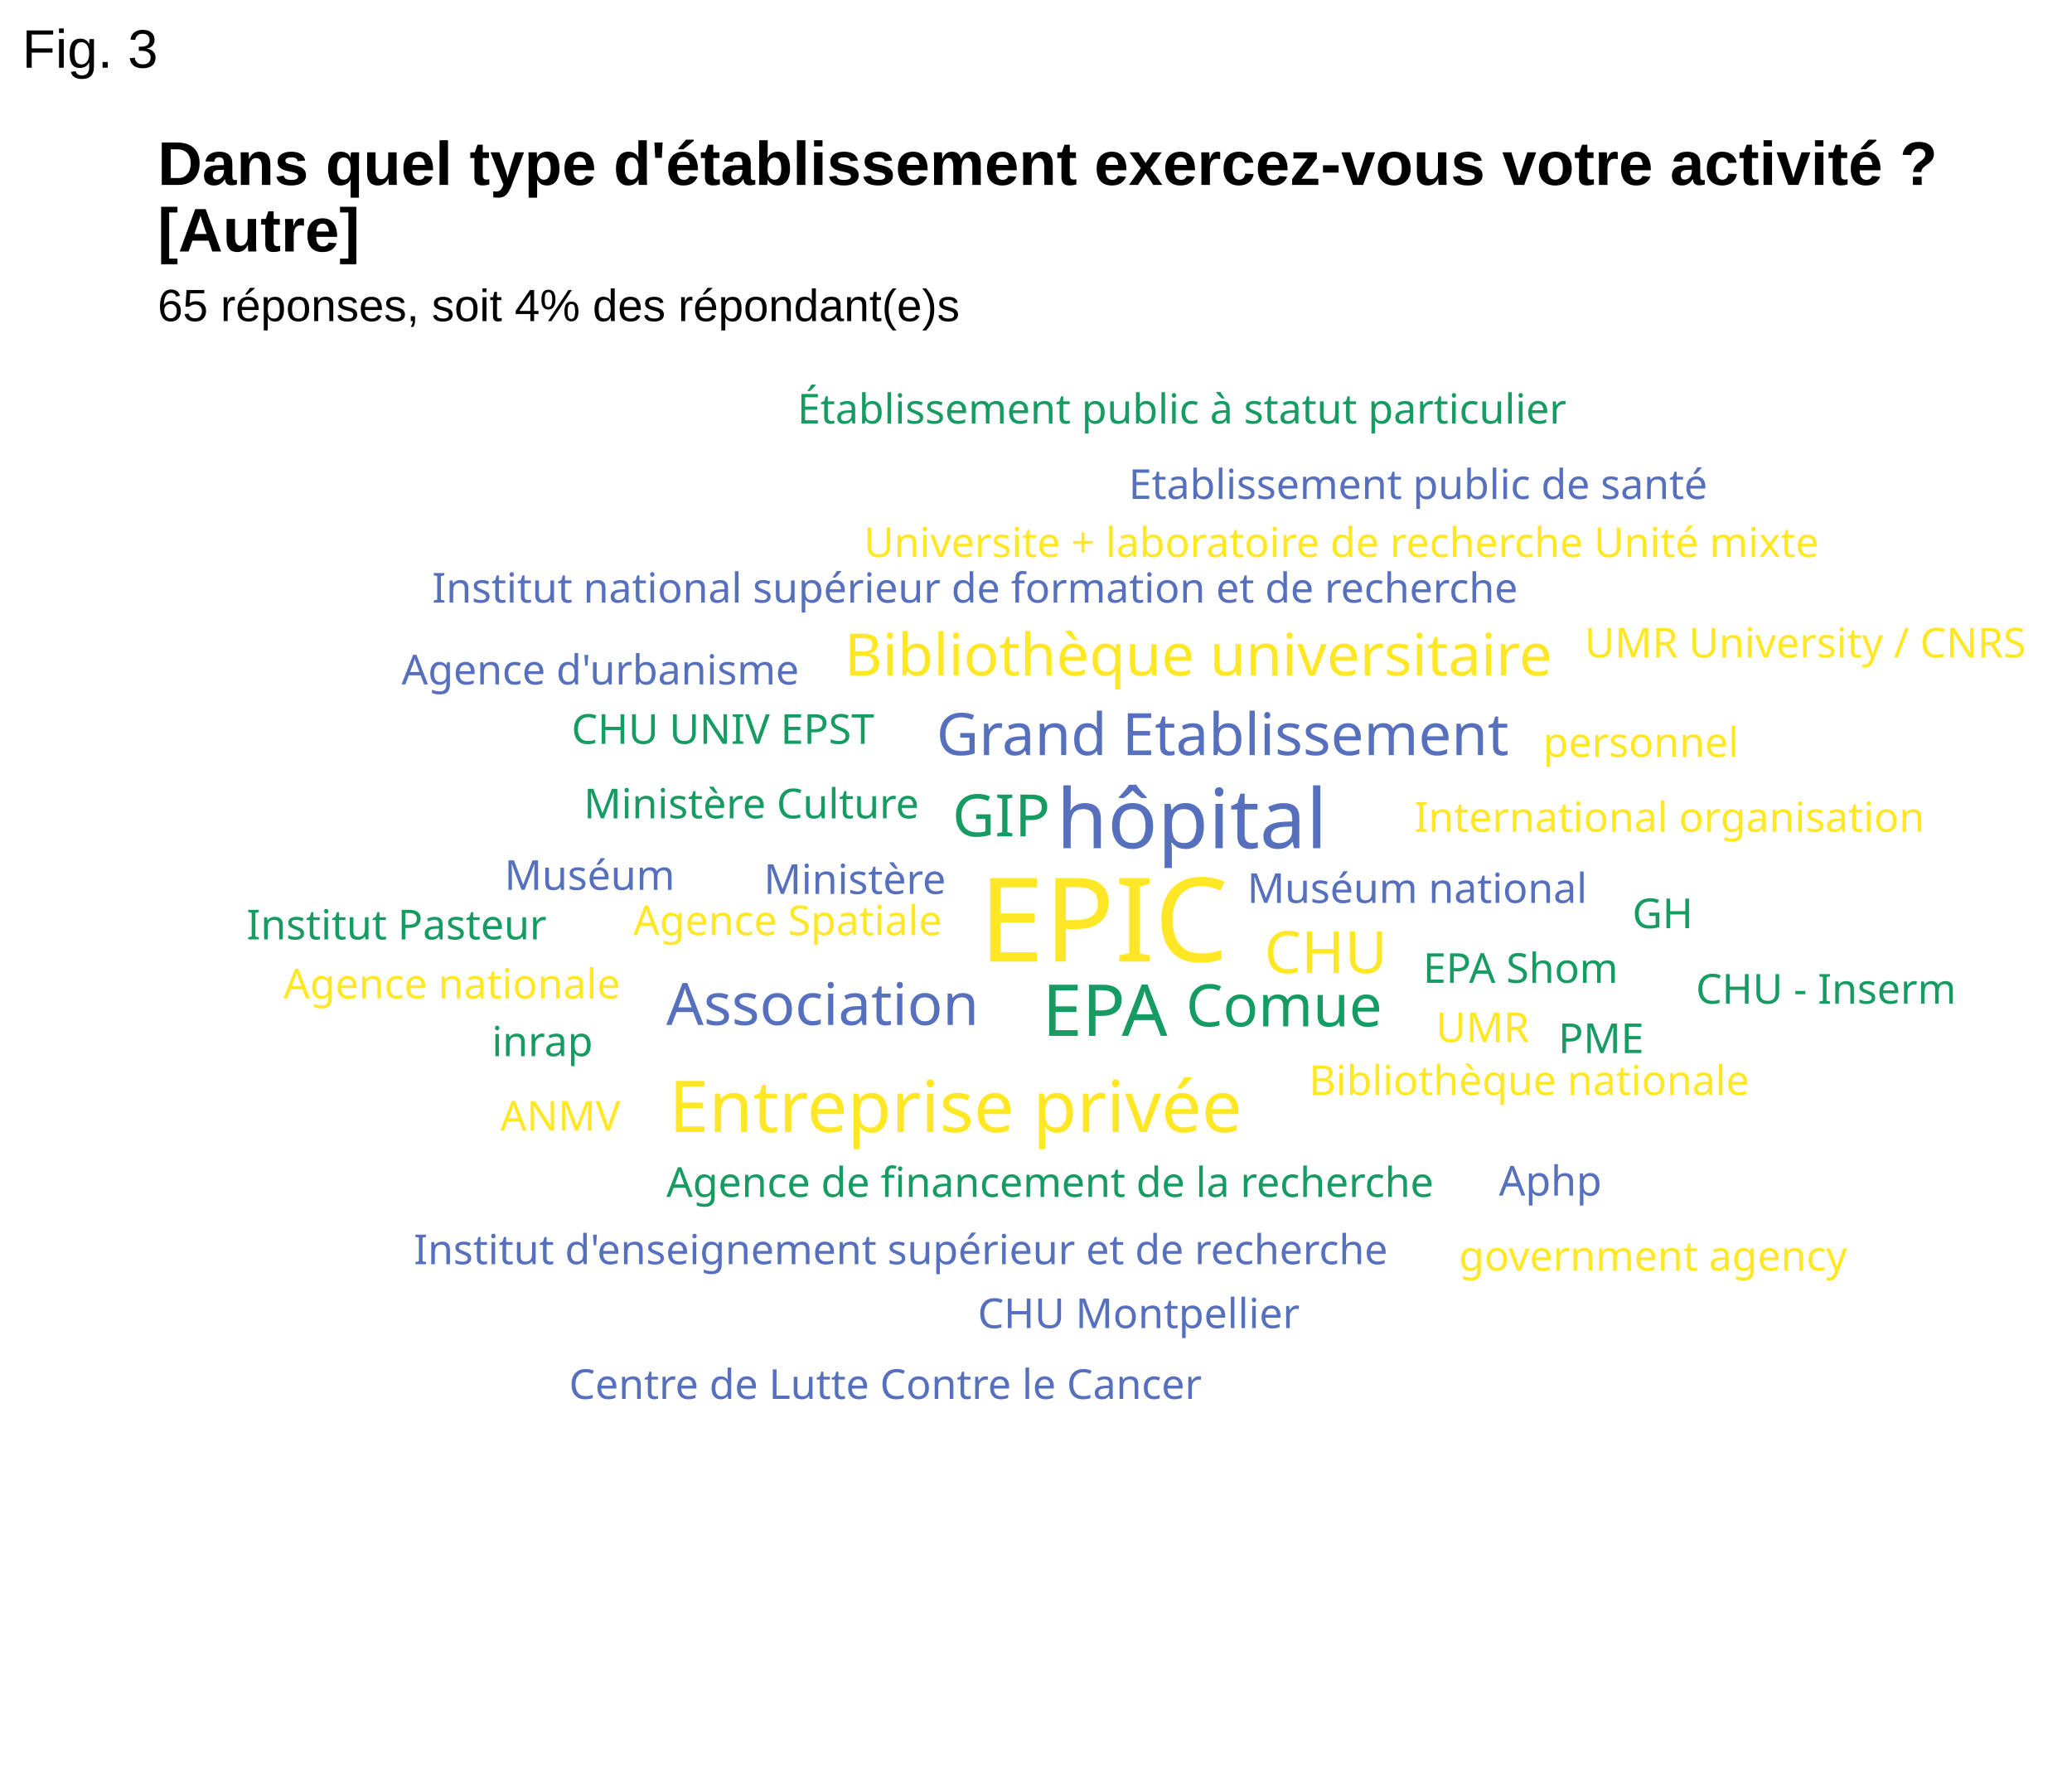
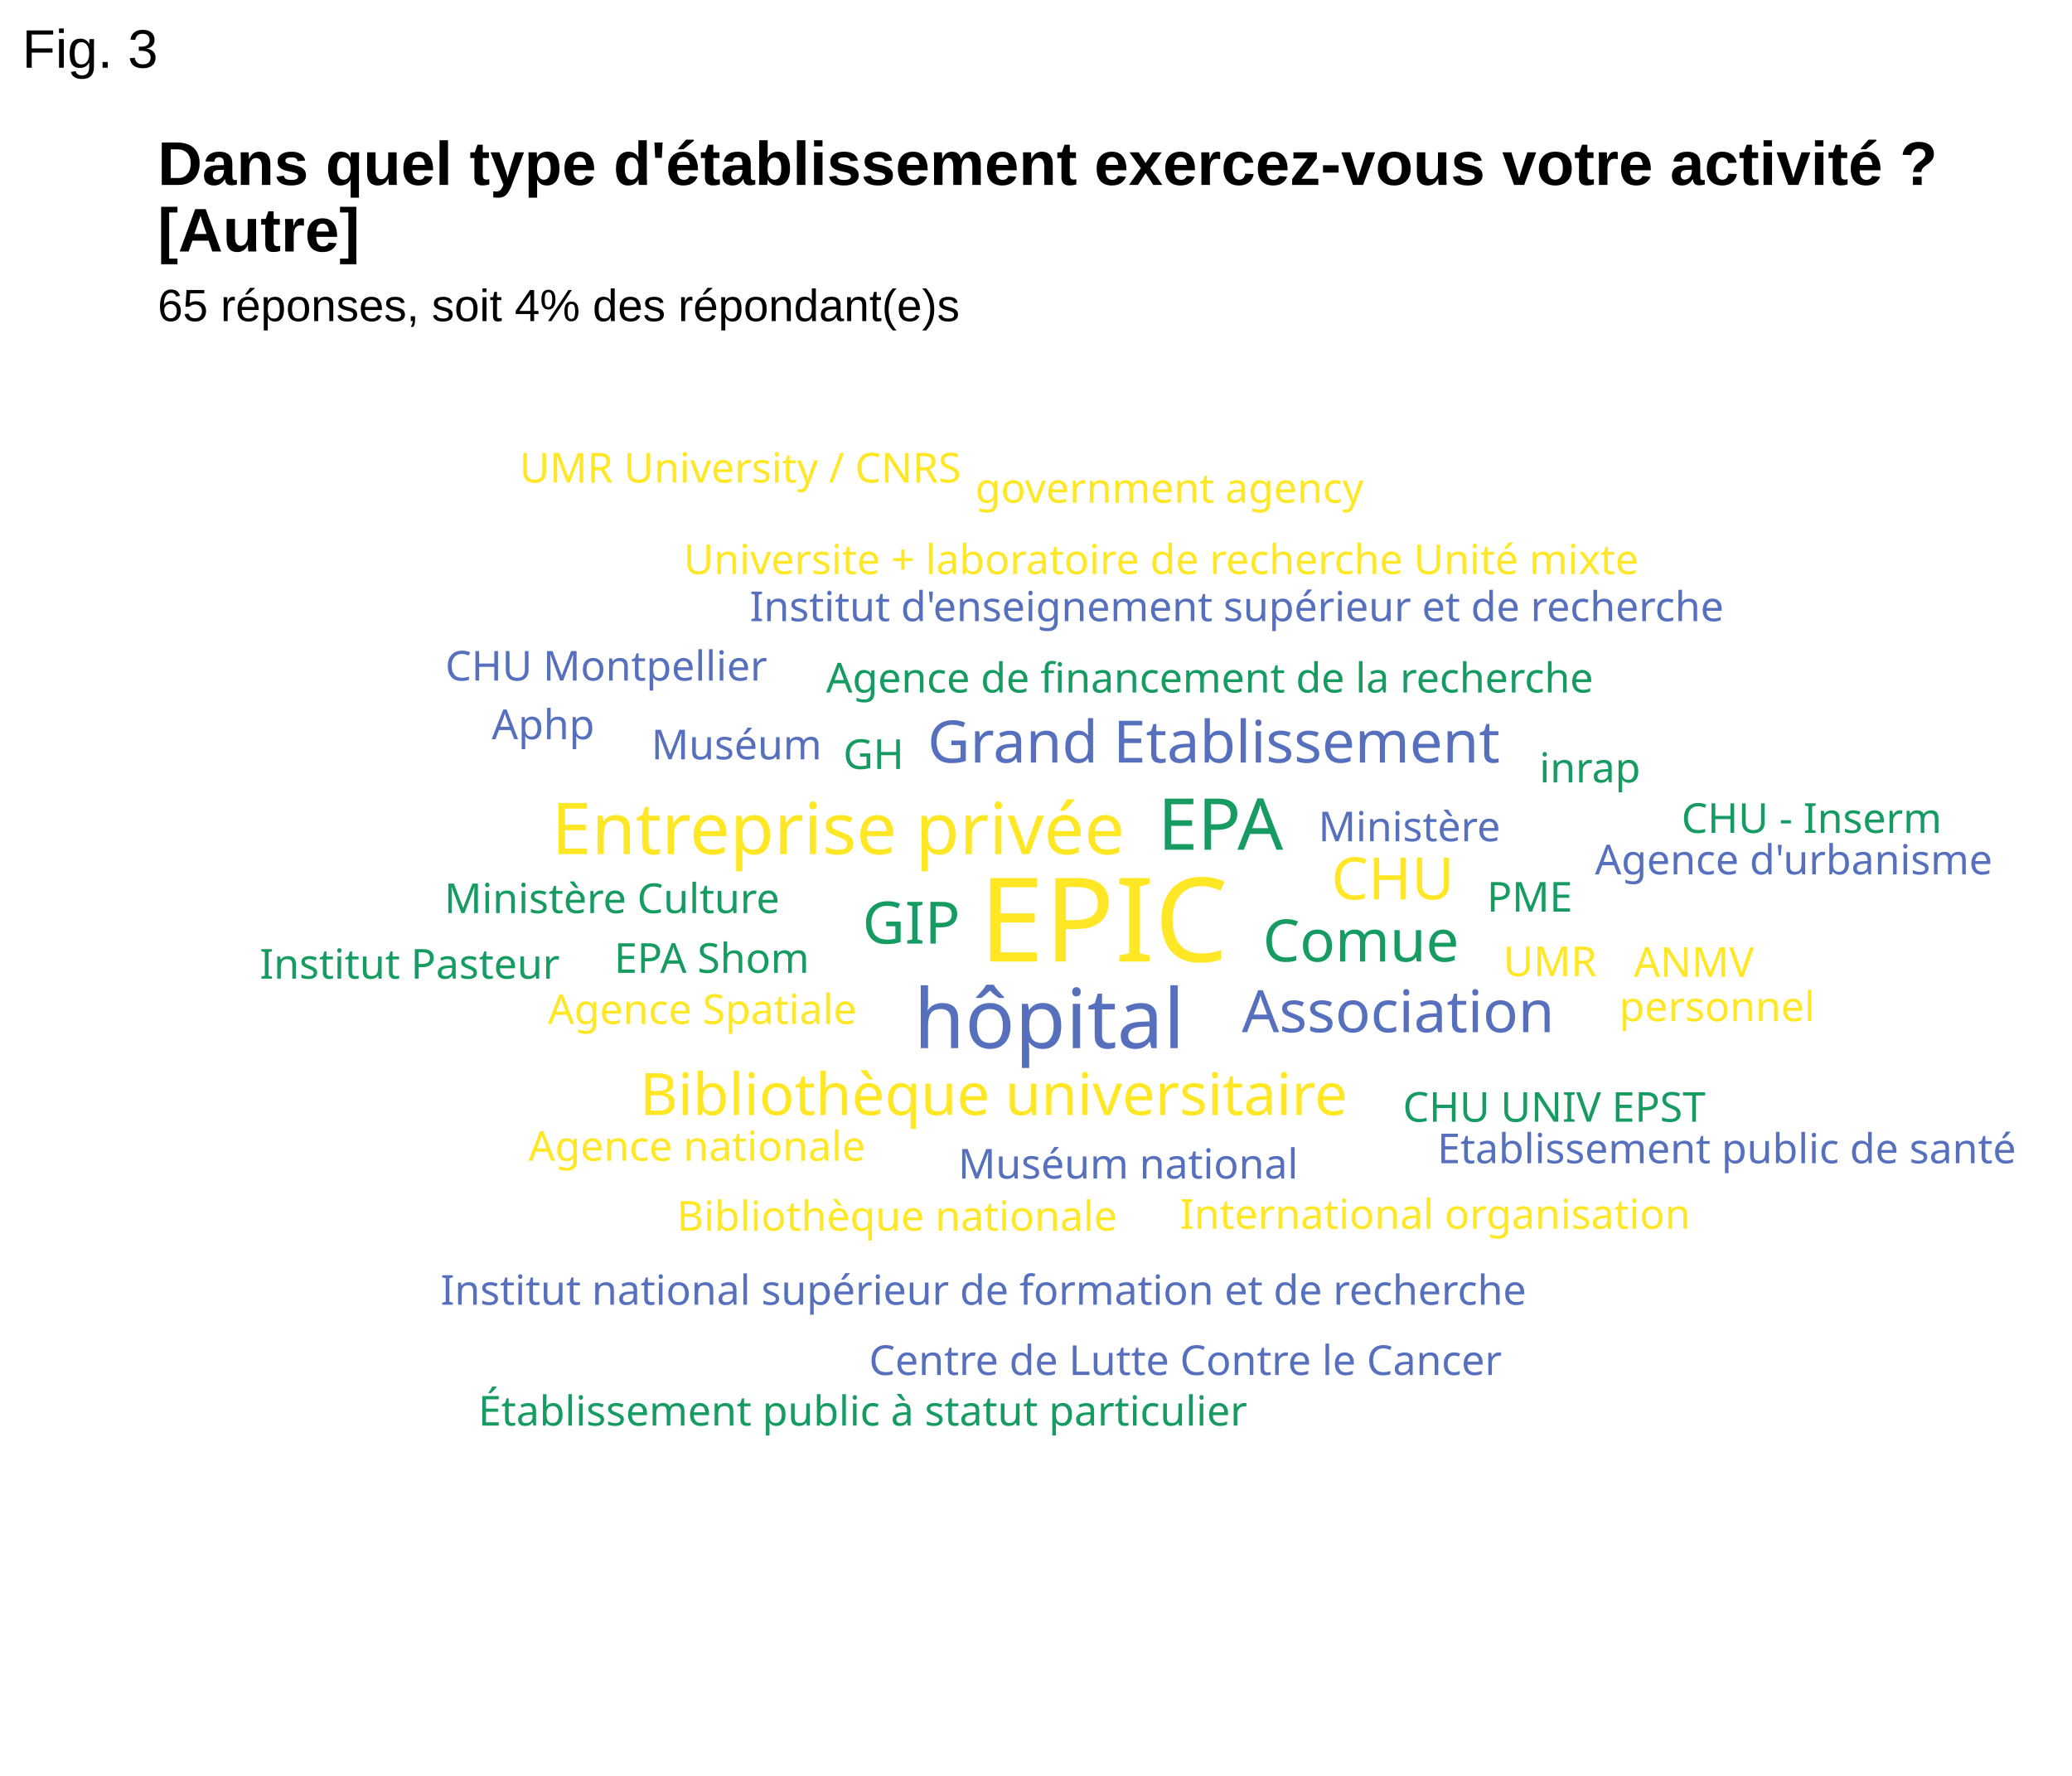
<svg xmlns="http://www.w3.org/2000/svg" class="svglite" width="504.00pt" height="432.00pt" viewBox="0 0 504.00 432.00">
  <defs>
    <style type="text/css">
    .svglite line, .svglite polyline, .svglite polygon, .svglite path, .svglite rect, .svglite circle {
      fill: none;
      stroke: #000000;
      stroke-linecap: round;
      stroke-linejoin: round;
      stroke-miterlimit: 10.00;
    }
    .svglite text {
      white-space: pre;
    }
  </style>
  </defs>
  <rect width="100%" height="100%" style="stroke: none; fill: none;" />
  <defs>
    <clipPath id="cpMC4wMHw1MDQuMDB8MC4wMHw0MzIuMDA=">
      <rect x="0.00" y="0.00" width="504.00" height="432.00" />
    </clipPath>
  </defs>
  <g clip-path="url(#cpMC4wMHw1MDQuMDB8MC4wMHw0MzIuMDA=)">
</g>
  <defs>
    <clipPath id="cpMzguMzV8NDk4LjUyfDIwLjk4fDQyNi41Mg==">
      <rect x="38.35" y="20.98" width="460.17" height="405.54" />
    </clipPath>
  </defs>
  <g clip-path="url(#cpMzguMzV8NDk4LjUyfDIwLjk4fDQyNi41Mg==)">
    <text x="268.43" y="233.91" text-anchor="middle" style="font-size: 28.45px;fill: #FFE725; font-family: &quot;Noto Sans&quot;;" textLength="60.63px" lengthAdjust="spacingAndGlyphs">EPIC</text>
-     <text x="289.92" y="206.33" text-anchor="middle" style="font-size: 20.12px;fill: #5770BE; font-family: &quot;Noto Sans&quot;;" textLength="65.89px" lengthAdjust="spacingAndGlyphs">hôpital</text>
-     <text x="268.75" y="251.98" text-anchor="middle" style="font-size: 17.42px;fill: #169B62; font-family: &quot;Noto Sans&quot;;" textLength="31.36px" lengthAdjust="spacingAndGlyphs">EPA</text>
-     <text x="232.42" y="275.38" text-anchor="middle" style="font-size: 17.42px;fill: #FFE725; font-family: &quot;Noto Sans&quot;;" textLength="139.77px" lengthAdjust="spacingAndGlyphs">Entreprise privée</text>
-     <text x="297.39" y="183.68" text-anchor="middle" style="font-size: 14.23px;fill: #5770BE; font-family: &quot;Noto Sans&quot;;" textLength="139.41px" lengthAdjust="spacingAndGlyphs">Grand Etablissement</text>
-     <text x="243.55" y="203.45" text-anchor="middle" style="font-size: 14.23px;fill: #169B62; font-family: &quot;Noto Sans&quot;;" textLength="23.77px" lengthAdjust="spacingAndGlyphs">GIP</text>
-     <text x="291.46" y="164.31" text-anchor="middle" style="font-size: 14.23px;fill: #FFE725; font-family: &quot;Noto Sans&quot;;" textLength="172.32px" lengthAdjust="spacingAndGlyphs">Bibliothèque universitaire</text>
-     <text x="200.08" y="249.33" text-anchor="middle" style="font-size: 14.23px;fill: #5770BE; font-family: &quot;Noto Sans&quot;;" textLength="75.98px" lengthAdjust="spacingAndGlyphs">Association</text>
-     <text x="312.33" y="249.67" text-anchor="middle" style="font-size: 14.23px;fill: #169B62; font-family: &quot;Noto Sans&quot;;" textLength="47.69px" lengthAdjust="spacingAndGlyphs">Comue</text>
-     <text x="322.49" y="236.71" text-anchor="middle" style="font-size: 14.23px;fill: #FFE725; font-family: &quot;Noto Sans&quot;;" textLength="29.92px" lengthAdjust="spacingAndGlyphs">CHU</text>
-     <text x="207.94" y="217.46" text-anchor="middle" style="font-size: 10.06px;fill: #5770BE; font-family: &quot;Noto Sans&quot;;" textLength="44.42px" lengthAdjust="spacingAndGlyphs">Ministère</text>
-     <text x="255.40" y="291.16" text-anchor="middle" style="font-size: 10.06px;fill: #169B62; font-family: &quot;Noto Sans&quot;;" textLength="186.79px" lengthAdjust="spacingAndGlyphs">Agence de financement de la recherche</text>
-     <text x="191.59" y="227.49" text-anchor="middle" style="font-size: 10.06px;fill: #FFE725; font-family: &quot;Noto Sans&quot;;" textLength="75.02px" lengthAdjust="spacingAndGlyphs">Agence Spatiale</text>
-     <text x="344.73" y="219.64" text-anchor="middle" style="font-size: 10.06px;fill: #5770BE; font-family: &quot;Noto Sans&quot;;" textLength="82.59px" lengthAdjust="spacingAndGlyphs">Muséum national</text>
-     <text x="182.78" y="199.07" text-anchor="middle" style="font-size: 10.06px;fill: #169B62; font-family: &quot;Noto Sans&quot;;" textLength="81.84px" lengthAdjust="spacingAndGlyphs">Ministère Culture</text>
-     <text x="371.96" y="266.38" text-anchor="middle" style="font-size: 10.06px;fill: #FFE725; font-family: &quot;Noto Sans&quot;;" textLength="106.97px" lengthAdjust="spacingAndGlyphs">Bibliothèque nationale</text>
-     <text x="219.10" y="307.53" text-anchor="middle" style="font-size: 10.06px;fill: #5770BE; font-family: &quot;Noto Sans&quot;;" textLength="237.61px" lengthAdjust="spacingAndGlyphs">Institut d'enseignement supérieur et de recherche</text>
-     <text x="369.88" y="239.09" text-anchor="middle" style="font-size: 10.06px;fill: #169B62; font-family: &quot;Noto Sans&quot;;" textLength="47.89px" lengthAdjust="spacingAndGlyphs">EPA Shom</text>
-     <text x="406.08" y="202.34" text-anchor="middle" style="font-size: 10.06px;fill: #FFE725; font-family: &quot;Noto Sans&quot;;" textLength="124.03px" lengthAdjust="spacingAndGlyphs">International organisation</text>
-     <text x="237.15" y="146.59" text-anchor="middle" style="font-size: 10.06px;fill: #5770BE; font-family: &quot;Noto Sans&quot;;" textLength="264.15px" lengthAdjust="spacingAndGlyphs">Institut national supérieur de formation et de recherche</text>
-     <text x="175.84" y="180.94" text-anchor="middle" style="font-size: 10.06px;fill: #169B62; font-family: &quot;Noto Sans&quot;;" textLength="73.55px" lengthAdjust="spacingAndGlyphs">CHU UNIV EPST</text>
-     <text x="360.62" y="253.50" text-anchor="middle" style="font-size: 10.06px;fill: #FFE725; font-family: &quot;Noto Sans&quot;;" textLength="22.71px" lengthAdjust="spacingAndGlyphs">UMR</text>
-     <text x="143.44" y="216.47" text-anchor="middle" style="font-size: 10.06px;fill: #5770BE; font-family: &quot;Noto Sans&quot;;" textLength="41.40px" lengthAdjust="spacingAndGlyphs">Muséum</text>
-     <text x="389.46" y="256.17" text-anchor="middle" style="font-size: 10.06px;fill: #169B62; font-family: &quot;Noto Sans&quot;;" textLength="20.78px" lengthAdjust="spacingAndGlyphs">PME</text>
-     <text x="109.92" y="242.89" text-anchor="middle" style="font-size: 10.06px;fill: #FFE725; font-family: &quot;Noto Sans&quot;;" textLength="81.82px" lengthAdjust="spacingAndGlyphs">Agence nationale</text>
-     <text x="146.02" y="166.50" text-anchor="middle" style="font-size: 10.06px;fill: #5770BE; font-family: &quot;Noto Sans&quot;;" textLength="96.85px" lengthAdjust="spacingAndGlyphs">Agence d'urbanisme</text>
-     <text x="131.93" y="256.92" text-anchor="middle" style="font-size: 10.06px;fill: #169B62; font-family: &quot;Noto Sans&quot;;" textLength="24.76px" lengthAdjust="spacingAndGlyphs">inrap</text>
-     <text x="326.27" y="135.51" text-anchor="middle" style="font-size: 10.06px;fill: #FFE725; font-family: &quot;Noto Sans&quot;;" textLength="235.41px" lengthAdjust="spacingAndGlyphs">Universite  + laboratoire de recherche Unité mixte</text>
-     <text x="276.99" y="323.07" text-anchor="middle" style="font-size: 10.06px;fill: #5770BE; font-family: &quot;Noto Sans&quot;;" textLength="78.21px" lengthAdjust="spacingAndGlyphs">CHU Montpellier</text>
-     <text x="404.44" y="225.79" text-anchor="middle" style="font-size: 10.06px;fill: #169B62; font-family: &quot;Noto Sans&quot;;" textLength="14.76px" lengthAdjust="spacingAndGlyphs">GH</text>
-     <text x="399.15" y="184.14" text-anchor="middle" style="font-size: 10.06px;fill: #FFE725; font-family: &quot;Noto Sans&quot;;" textLength="47.55px" lengthAdjust="spacingAndGlyphs">personnel</text>
-     <text x="344.94" y="121.38" text-anchor="middle" style="font-size: 10.06px;fill: #5770BE; font-family: &quot;Noto Sans&quot;;" textLength="140.60px" lengthAdjust="spacingAndGlyphs">Etablissement public de santé</text>
-     <text x="96.47" y="228.52" text-anchor="middle" style="font-size: 10.06px;fill: #169B62; font-family: &quot;Noto Sans&quot;;" textLength="72.89px" lengthAdjust="spacingAndGlyphs">Institut Pasteur</text>
-     <text x="136.30" y="275.03" text-anchor="middle" style="font-size: 10.06px;fill: #FFE725; font-family: &quot;Noto Sans&quot;;" textLength="29.20px" lengthAdjust="spacingAndGlyphs">ANMV</text>
-     <text x="377.11" y="290.84" text-anchor="middle" style="font-size: 10.06px;fill: #5770BE; font-family: &quot;Noto Sans&quot;;" textLength="24.98px" lengthAdjust="spacingAndGlyphs">Aphp</text>
-     <text x="444.17" y="244.15" text-anchor="middle" style="font-size: 10.06px;fill: #169B62; font-family: &quot;Noto Sans&quot;;" textLength="63.23px" lengthAdjust="spacingAndGlyphs">CHU - Inserm</text>
-     <text x="402.10" y="309.08" text-anchor="middle" style="font-size: 10.06px;fill: #FFE725; font-family: &quot;Noto Sans&quot;;" textLength="94.53px" lengthAdjust="spacingAndGlyphs">government agency</text>
-     <text x="215.38" y="340.30" text-anchor="middle" style="font-size: 10.06px;fill: #5770BE; font-family: &quot;Noto Sans&quot;;" textLength="154.14px" lengthAdjust="spacingAndGlyphs">Centre de Lutte Contre le Cancer</text>
-     <text x="287.49" y="103.03" text-anchor="middle" style="font-size: 10.06px;fill: #169B62; font-family: &quot;Noto Sans&quot;;" textLength="186.81px" lengthAdjust="spacingAndGlyphs">Établissement public à statut particulier</text>
-     <text x="439.11" y="159.94" text-anchor="middle" style="font-size: 10.06px;fill: #FFE725; font-family: &quot;Noto Sans&quot;;" textLength="107.26px" lengthAdjust="spacingAndGlyphs">UMR University / CNRS</text>
+     <text x="255.22" y="254.97" text-anchor="middle" style="font-size: 20.12px;fill: #5770BE; font-family: &quot;Noto Sans&quot;;" textLength="65.89px" lengthAdjust="spacingAndGlyphs">hôpital</text>
+     <text x="296.88" y="206.71" text-anchor="middle" style="font-size: 17.42px;fill: #169B62; font-family: &quot;Noto Sans&quot;;" textLength="31.36px" lengthAdjust="spacingAndGlyphs">EPA</text>
+     <text x="203.87" y="207.78" text-anchor="middle" style="font-size: 17.42px;fill: #FFE725; font-family: &quot;Noto Sans&quot;;" textLength="139.77px" lengthAdjust="spacingAndGlyphs">Entreprise privée</text>
+     <text x="295.23" y="185.50" text-anchor="middle" style="font-size: 14.23px;fill: #5770BE; font-family: &quot;Noto Sans&quot;;" textLength="139.41px" lengthAdjust="spacingAndGlyphs">Grand Etablissement</text>
+     <text x="221.66" y="229.54" text-anchor="middle" style="font-size: 14.23px;fill: #169B62; font-family: &quot;Noto Sans&quot;;" textLength="23.77px" lengthAdjust="spacingAndGlyphs">GIP</text>
+     <text x="241.70" y="271.23" text-anchor="middle" style="font-size: 14.23px;fill: #FFE725; font-family: &quot;Noto Sans&quot;;" textLength="172.32px" lengthAdjust="spacingAndGlyphs">Bibliothèque universitaire</text>
+     <text x="340.07" y="251.09" text-anchor="middle" style="font-size: 14.23px;fill: #5770BE; font-family: &quot;Noto Sans&quot;;" textLength="75.98px" lengthAdjust="spacingAndGlyphs">Association</text>
+     <text x="331.03" y="233.89" text-anchor="middle" style="font-size: 14.23px;fill: #169B62; font-family: &quot;Noto Sans&quot;;" textLength="47.69px" lengthAdjust="spacingAndGlyphs">Comue</text>
+     <text x="338.79" y="218.79" text-anchor="middle" style="font-size: 14.23px;fill: #FFE725; font-family: &quot;Noto Sans&quot;;" textLength="29.92px" lengthAdjust="spacingAndGlyphs">CHU</text>
+     <text x="342.83" y="204.65" text-anchor="middle" style="font-size: 10.06px;fill: #5770BE; font-family: &quot;Noto Sans&quot;;" textLength="44.42px" lengthAdjust="spacingAndGlyphs">Ministère</text>
+     <text x="294.25" y="168.46" text-anchor="middle" style="font-size: 10.06px;fill: #169B62; font-family: &quot;Noto Sans&quot;;" textLength="186.79px" lengthAdjust="spacingAndGlyphs">Agence de financement de la recherche</text>
+     <text x="170.82" y="249.09" text-anchor="middle" style="font-size: 10.06px;fill: #FFE725; font-family: &quot;Noto Sans&quot;;" textLength="75.02px" lengthAdjust="spacingAndGlyphs">Agence Spatiale</text>
+     <text x="274.42" y="286.70" text-anchor="middle" style="font-size: 10.06px;fill: #5770BE; font-family: &quot;Noto Sans&quot;;" textLength="82.59px" lengthAdjust="spacingAndGlyphs">Muséum national</text>
+     <text x="148.86" y="222.12" text-anchor="middle" style="font-size: 10.06px;fill: #169B62; font-family: &quot;Noto Sans&quot;;" textLength="81.84px" lengthAdjust="spacingAndGlyphs">Ministère Culture</text>
+     <text x="218.19" y="299.37" text-anchor="middle" style="font-size: 10.06px;fill: #FFE725; font-family: &quot;Noto Sans&quot;;" textLength="106.97px" lengthAdjust="spacingAndGlyphs">Bibliothèque nationale</text>
+     <text x="300.83" y="151.11" text-anchor="middle" style="font-size: 10.06px;fill: #5770BE; font-family: &quot;Noto Sans&quot;;" textLength="237.61px" lengthAdjust="spacingAndGlyphs">Institut d'enseignement supérieur et de recherche</text>
+     <text x="173.13" y="236.65" text-anchor="middle" style="font-size: 10.06px;fill: #169B62; font-family: &quot;Noto Sans&quot;;" textLength="47.89px" lengthAdjust="spacingAndGlyphs">EPA Shom</text>
+     <text x="349.10" y="298.92" text-anchor="middle" style="font-size: 10.06px;fill: #FFE725; font-family: &quot;Noto Sans&quot;;" textLength="124.03px" lengthAdjust="spacingAndGlyphs">International organisation</text>
+     <text x="239.21" y="317.39" text-anchor="middle" style="font-size: 10.06px;fill: #5770BE; font-family: &quot;Noto Sans&quot;;" textLength="264.15px" lengthAdjust="spacingAndGlyphs">Institut national supérieur de formation et de recherche</text>
+     <text x="378.05" y="272.88" text-anchor="middle" style="font-size: 10.06px;fill: #169B62; font-family: &quot;Noto Sans&quot;;" textLength="73.55px" lengthAdjust="spacingAndGlyphs">CHU UNIV EPST</text>
+     <text x="377.01" y="237.46" text-anchor="middle" style="font-size: 10.06px;fill: #FFE725; font-family: &quot;Noto Sans&quot;;" textLength="22.71px" lengthAdjust="spacingAndGlyphs">UMR</text>
+     <text x="179.17" y="184.72" text-anchor="middle" style="font-size: 10.06px;fill: #5770BE; font-family: &quot;Noto Sans&quot;;" textLength="41.40px" lengthAdjust="spacingAndGlyphs">Muséum</text>
+     <text x="372.09" y="221.76" text-anchor="middle" style="font-size: 10.06px;fill: #169B62; font-family: &quot;Noto Sans&quot;;" textLength="20.78px" lengthAdjust="spacingAndGlyphs">PME</text>
+     <text x="169.52" y="282.37" text-anchor="middle" style="font-size: 10.06px;fill: #FFE725; font-family: &quot;Noto Sans&quot;;" textLength="81.82px" lengthAdjust="spacingAndGlyphs">Agence nationale</text>
+     <text x="436.31" y="212.70" text-anchor="middle" style="font-size: 10.06px;fill: #5770BE; font-family: &quot;Noto Sans&quot;;" textLength="96.85px" lengthAdjust="spacingAndGlyphs">Agence d'urbanisme</text>
+     <text x="386.74" y="190.34" text-anchor="middle" style="font-size: 10.06px;fill: #169B62; font-family: &quot;Noto Sans&quot;;" textLength="24.76px" lengthAdjust="spacingAndGlyphs">inrap</text>
+     <text x="282.43" y="139.66" text-anchor="middle" style="font-size: 10.06px;fill: #FFE725; font-family: &quot;Noto Sans&quot;;" textLength="235.41px" lengthAdjust="spacingAndGlyphs">Universite  + laboratoire de recherche Unité mixte</text>
+     <text x="147.47" y="165.56" text-anchor="middle" style="font-size: 10.06px;fill: #5770BE; font-family: &quot;Noto Sans&quot;;" textLength="78.21px" lengthAdjust="spacingAndGlyphs">CHU Montpellier</text>
+     <text x="212.49" y="187.06" text-anchor="middle" style="font-size: 10.06px;fill: #169B62; font-family: &quot;Noto Sans&quot;;" textLength="14.76px" lengthAdjust="spacingAndGlyphs">GH</text>
+     <text x="417.66" y="248.41" text-anchor="middle" style="font-size: 10.06px;fill: #FFE725; font-family: &quot;Noto Sans&quot;;" textLength="47.55px" lengthAdjust="spacingAndGlyphs">personnel</text>
+     <text x="420.02" y="282.97" text-anchor="middle" style="font-size: 10.06px;fill: #5770BE; font-family: &quot;Noto Sans&quot;;" textLength="140.60px" lengthAdjust="spacingAndGlyphs">Etablissement public de santé</text>
+     <text x="99.66" y="238.07" text-anchor="middle" style="font-size: 10.06px;fill: #169B62; font-family: &quot;Noto Sans&quot;;" textLength="72.89px" lengthAdjust="spacingAndGlyphs">Institut Pasteur</text>
+     <text x="412.02" y="237.64" text-anchor="middle" style="font-size: 10.06px;fill: #FFE725; font-family: &quot;Noto Sans&quot;;" textLength="29.20px" lengthAdjust="spacingAndGlyphs">ANMV</text>
+     <text x="132.11" y="179.82" text-anchor="middle" style="font-size: 10.06px;fill: #5770BE; font-family: &quot;Noto Sans&quot;;" textLength="24.98px" lengthAdjust="spacingAndGlyphs">Aphp</text>
+     <text x="440.66" y="202.61" text-anchor="middle" style="font-size: 10.06px;fill: #169B62; font-family: &quot;Noto Sans&quot;;" textLength="63.23px" lengthAdjust="spacingAndGlyphs">CHU - Inserm</text>
+     <text x="284.46" y="122.30" text-anchor="middle" style="font-size: 10.06px;fill: #FFE725; font-family: &quot;Noto Sans&quot;;" textLength="94.53px" lengthAdjust="spacingAndGlyphs">government agency</text>
+     <text x="288.35" y="334.48" text-anchor="middle" style="font-size: 10.06px;fill: #5770BE; font-family: &quot;Noto Sans&quot;;" textLength="154.14px" lengthAdjust="spacingAndGlyphs">Centre de Lutte Contre le Cancer</text>
+     <text x="209.86" y="346.79" text-anchor="middle" style="font-size: 10.06px;fill: #169B62; font-family: &quot;Noto Sans&quot;;" textLength="186.81px" lengthAdjust="spacingAndGlyphs">Établissement public à statut particulier</text>
+     <text x="180.06" y="117.38" text-anchor="middle" style="font-size: 10.06px;fill: #FFE725; font-family: &quot;Noto Sans&quot;;" textLength="107.26px" lengthAdjust="spacingAndGlyphs">UMR University / CNRS</text>
  </g>
  <g clip-path="url(#cpMC4wMHw1MDQuMDB8MC4wMHw0MzIuMDA=)">
    <text x="38.35" y="78.11" style="font-size: 11.00px; font-family: &quot;Arial&quot;;" textLength="202.70px" lengthAdjust="spacingAndGlyphs">65 réponses, soit 4% des répondant(e)s</text>
    <text x="38.35" y="28.78" style="font-size: 15.00px; font-weight: bold; font-family: &quot;Arial&quot;;" textLength="0.00px" lengthAdjust="spacingAndGlyphs" />
    <text x="38.35" y="44.98" style="font-size: 15.00px; font-weight: bold; font-family: &quot;Arial&quot;;" textLength="455.71px" lengthAdjust="spacingAndGlyphs">Dans quel type d'établissement exercez-vous votre activité ? </text>
    <text x="38.35" y="61.18" style="font-size: 15.00px; font-weight: bold; font-family: &quot;Arial&quot;;" textLength="52.33px" lengthAdjust="spacingAndGlyphs">[Autre]</text>
    <text x="21.91" y="16.48" text-anchor="middle" style="font-size: 13.20px; font-family: &quot;Arial&quot;;" textLength="32.87px" lengthAdjust="spacingAndGlyphs">Fig. 3</text>
  </g>
</svg>
